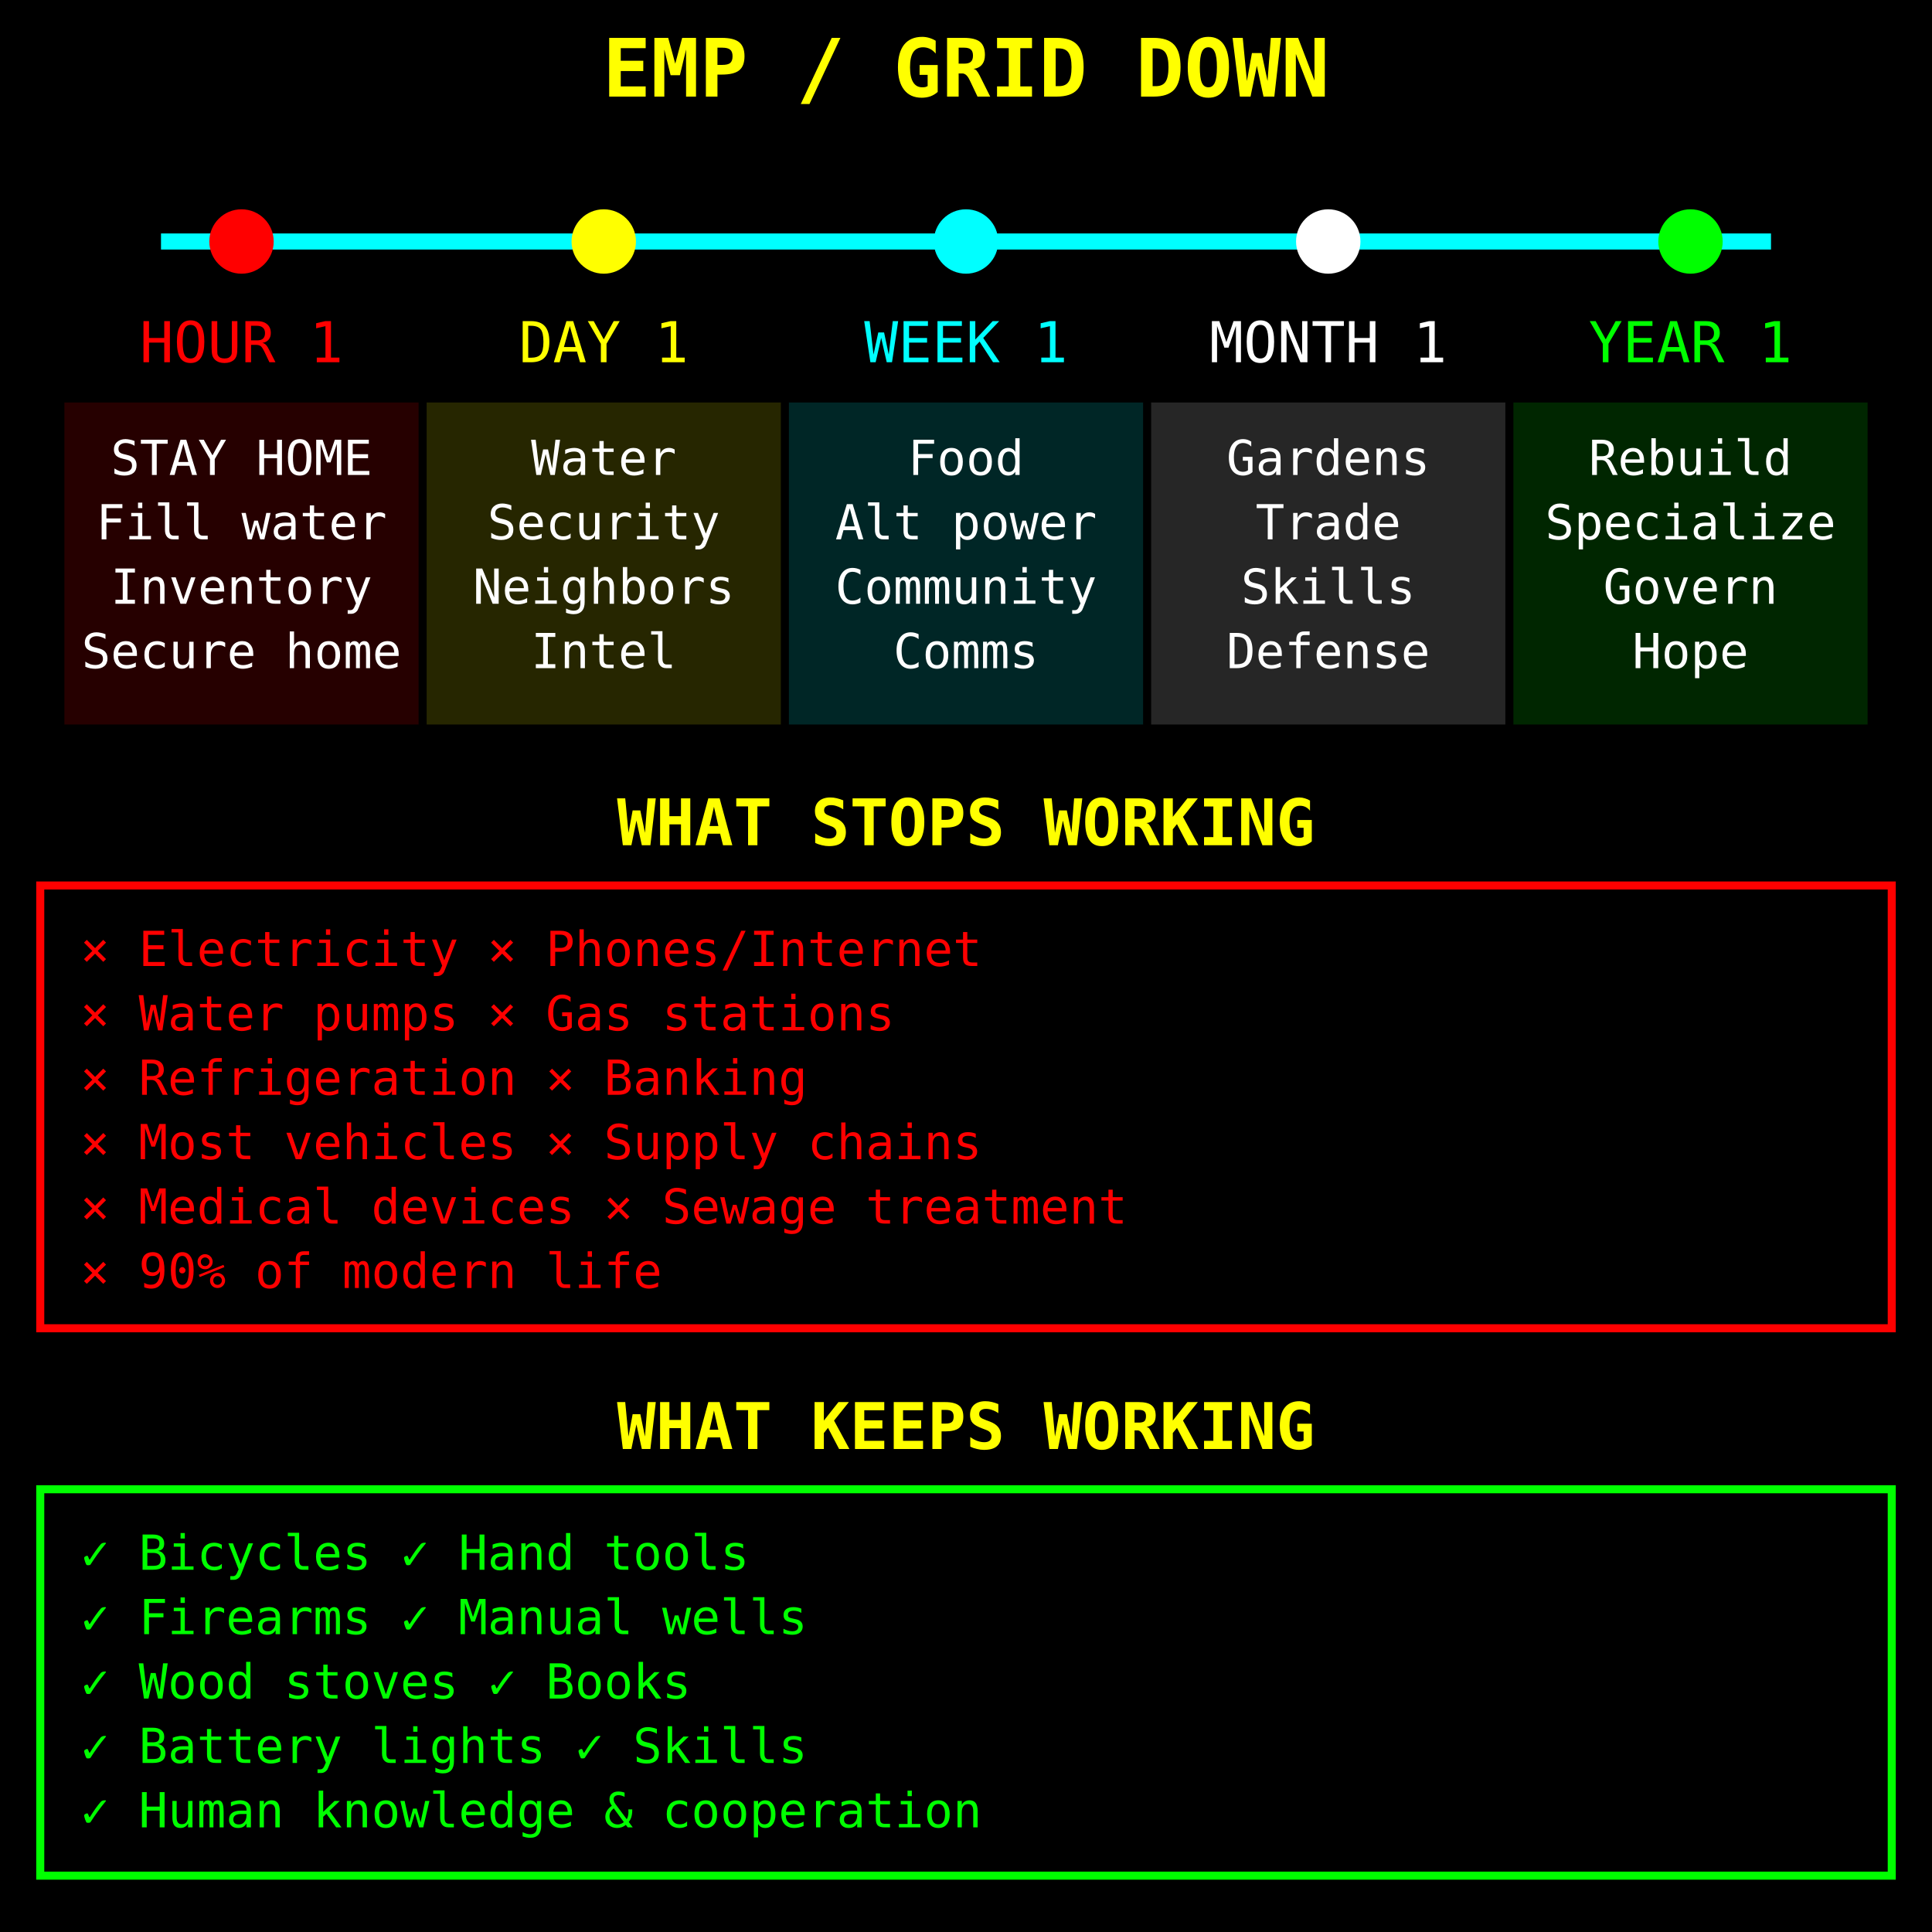
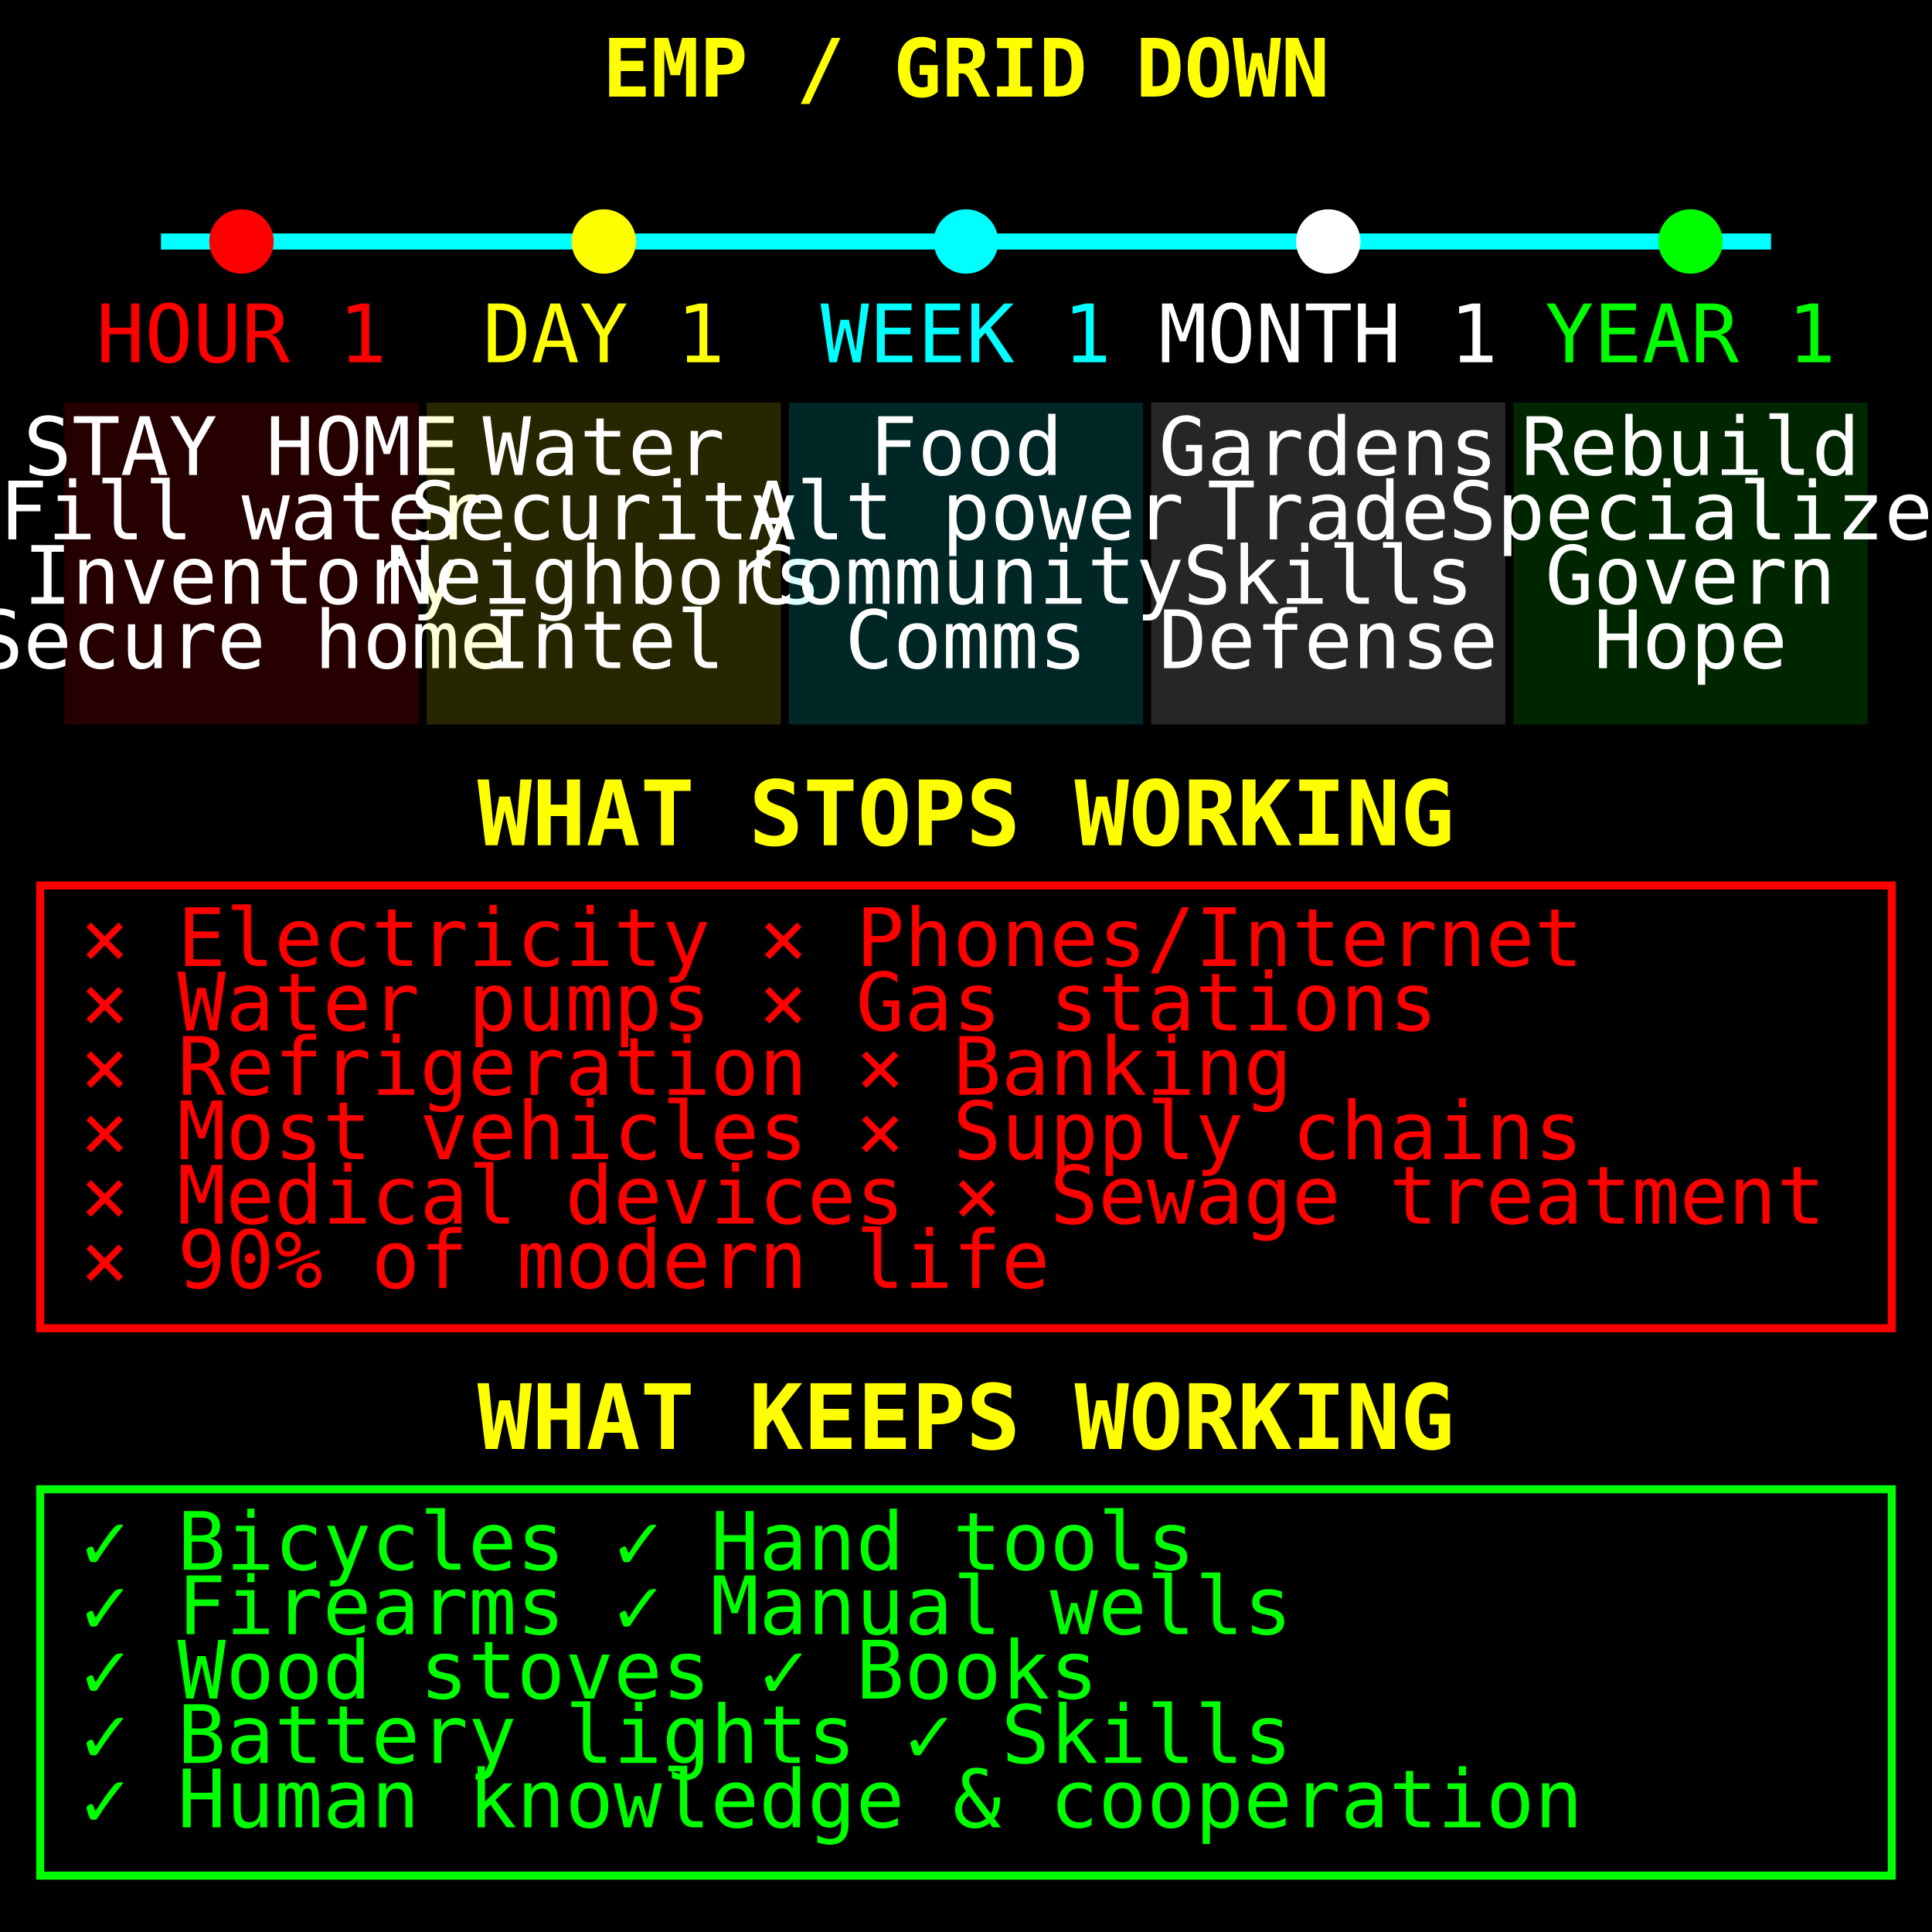
<svg xmlns="http://www.w3.org/2000/svg" width="240" height="240">
  <rect width="240" height="240" fill="black" />
  <text x="120" y="12" fill="#FFFF00" font-family="monospace" font-size="10" font-weight="bold" text-anchor="middle">EMP / GRID DOWN</text>
  <line x1="20" y1="30" x2="220" y2="30" stroke="#00FFFF" stroke-width="2" />
  <circle cx="30" cy="30" r="4" fill="#FF0000" />
-   <text x="30" y="45" fill="#FF0000" font-family="monospace" font-size="7" text-anchor="middle">HOUR 1</text>
+   <text x="30" y="45" fill="#FF0000" font-family="monospace" font-size="10.0" text-anchor="middle">HOUR 1</text>
  <rect x="8" y="50" width="44" height="40" fill="#FF0000" fill-opacity="0.15" />
-   <text x="30" y="59" fill="#FFFFFF" font-family="monospace" font-size="6" text-anchor="middle">STAY HOME</text>
-   <text x="30" y="67" fill="#FFFFFF" font-family="monospace" font-size="6" text-anchor="middle">Fill water</text>
-   <text x="30" y="75" fill="#FFFFFF" font-family="monospace" font-size="6" text-anchor="middle">Inventory</text>
-   <text x="30" y="83" fill="#FFFFFF" font-family="monospace" font-size="6" text-anchor="middle">Secure home</text>
+   <text x="30" y="59" fill="#FFFFFF" font-family="monospace" font-size="10.0" text-anchor="middle">STAY HOME</text>
+   <text x="30" y="67" fill="#FFFFFF" font-family="monospace" font-size="10.0" text-anchor="middle">Fill water</text>
+   <text x="30" y="75" fill="#FFFFFF" font-family="monospace" font-size="10.0" text-anchor="middle">Inventory</text>
+   <text x="30" y="83" fill="#FFFFFF" font-family="monospace" font-size="10.0" text-anchor="middle">Secure home</text>
  <circle cx="75" cy="30" r="4" fill="#FFFF00" />
-   <text x="75" y="45" fill="#FFFF00" font-family="monospace" font-size="7" text-anchor="middle">DAY 1</text>
+   <text x="75" y="45" fill="#FFFF00" font-family="monospace" font-size="10.0" text-anchor="middle">DAY 1</text>
  <rect x="53" y="50" width="44" height="40" fill="#FFFF00" fill-opacity="0.15" />
-   <text x="75" y="59" fill="#FFFFFF" font-family="monospace" font-size="6" text-anchor="middle">Water</text>
-   <text x="75" y="67" fill="#FFFFFF" font-family="monospace" font-size="6" text-anchor="middle">Security</text>
-   <text x="75" y="75" fill="#FFFFFF" font-family="monospace" font-size="6" text-anchor="middle">Neighbors</text>
-   <text x="75" y="83" fill="#FFFFFF" font-family="monospace" font-size="6" text-anchor="middle">Intel</text>
+   <text x="75" y="59" fill="#FFFFFF" font-family="monospace" font-size="10.0" text-anchor="middle">Water</text>
+   <text x="75" y="67" fill="#FFFFFF" font-family="monospace" font-size="10.0" text-anchor="middle">Security</text>
+   <text x="75" y="75" fill="#FFFFFF" font-family="monospace" font-size="10.0" text-anchor="middle">Neighbors</text>
+   <text x="75" y="83" fill="#FFFFFF" font-family="monospace" font-size="10.0" text-anchor="middle">Intel</text>
  <circle cx="120" cy="30" r="4" fill="#00FFFF" />
-   <text x="120" y="45" fill="#00FFFF" font-family="monospace" font-size="7" text-anchor="middle">WEEK 1</text>
+   <text x="120" y="45" fill="#00FFFF" font-family="monospace" font-size="10.0" text-anchor="middle">WEEK 1</text>
  <rect x="98" y="50" width="44" height="40" fill="#00FFFF" fill-opacity="0.15" />
-   <text x="120" y="59" fill="#FFFFFF" font-family="monospace" font-size="6" text-anchor="middle">Food</text>
-   <text x="120" y="67" fill="#FFFFFF" font-family="monospace" font-size="6" text-anchor="middle">Alt power</text>
-   <text x="120" y="75" fill="#FFFFFF" font-family="monospace" font-size="6" text-anchor="middle">Community</text>
-   <text x="120" y="83" fill="#FFFFFF" font-family="monospace" font-size="6" text-anchor="middle">Comms</text>
+   <text x="120" y="59" fill="#FFFFFF" font-family="monospace" font-size="10.0" text-anchor="middle">Food</text>
+   <text x="120" y="67" fill="#FFFFFF" font-family="monospace" font-size="10.0" text-anchor="middle">Alt power</text>
+   <text x="120" y="75" fill="#FFFFFF" font-family="monospace" font-size="10.0" text-anchor="middle">Community</text>
+   <text x="120" y="83" fill="#FFFFFF" font-family="monospace" font-size="10.0" text-anchor="middle">Comms</text>
  <circle cx="165" cy="30" r="4" fill="#FFFFFF" />
-   <text x="165" y="45" fill="#FFFFFF" font-family="monospace" font-size="7" text-anchor="middle">MONTH 1</text>
+   <text x="165" y="45" fill="#FFFFFF" font-family="monospace" font-size="10.0" text-anchor="middle">MONTH 1</text>
  <rect x="143" y="50" width="44" height="40" fill="#FFFFFF" fill-opacity="0.15" />
-   <text x="165" y="59" fill="#FFFFFF" font-family="monospace" font-size="6" text-anchor="middle">Gardens</text>
-   <text x="165" y="67" fill="#FFFFFF" font-family="monospace" font-size="6" text-anchor="middle">Trade</text>
-   <text x="165" y="75" fill="#FFFFFF" font-family="monospace" font-size="6" text-anchor="middle">Skills</text>
-   <text x="165" y="83" fill="#FFFFFF" font-family="monospace" font-size="6" text-anchor="middle">Defense</text>
+   <text x="165" y="59" fill="#FFFFFF" font-family="monospace" font-size="10.0" text-anchor="middle">Gardens</text>
+   <text x="165" y="67" fill="#FFFFFF" font-family="monospace" font-size="10.0" text-anchor="middle">Trade</text>
+   <text x="165" y="75" fill="#FFFFFF" font-family="monospace" font-size="10.0" text-anchor="middle">Skills</text>
+   <text x="165" y="83" fill="#FFFFFF" font-family="monospace" font-size="10.0" text-anchor="middle">Defense</text>
  <circle cx="210" cy="30" r="4" fill="#00FF00" />
-   <text x="210" y="45" fill="#00FF00" font-family="monospace" font-size="7" text-anchor="middle">YEAR 1</text>
+   <text x="210" y="45" fill="#00FF00" font-family="monospace" font-size="10.0" text-anchor="middle">YEAR 1</text>
  <rect x="188" y="50" width="44" height="40" fill="#00FF00" fill-opacity="0.15" />
-   <text x="210" y="59" fill="#FFFFFF" font-family="monospace" font-size="6" text-anchor="middle">Rebuild</text>
-   <text x="210" y="67" fill="#FFFFFF" font-family="monospace" font-size="6" text-anchor="middle">Specialize</text>
-   <text x="210" y="75" fill="#FFFFFF" font-family="monospace" font-size="6" text-anchor="middle">Govern</text>
-   <text x="210" y="83" fill="#FFFFFF" font-family="monospace" font-size="6" text-anchor="middle">Hope</text>
-   <text x="120" y="105" fill="#FFFF00" font-family="monospace" font-size="8" font-weight="bold" text-anchor="middle">WHAT STOPS WORKING</text>
+   <text x="210" y="59" fill="#FFFFFF" font-family="monospace" font-size="10.0" text-anchor="middle">Rebuild</text>
+   <text x="210" y="67" fill="#FFFFFF" font-family="monospace" font-size="10.0" text-anchor="middle">Specialize</text>
+   <text x="210" y="75" fill="#FFFFFF" font-family="monospace" font-size="10.0" text-anchor="middle">Govern</text>
+   <text x="210" y="83" fill="#FFFFFF" font-family="monospace" font-size="10.0" text-anchor="middle">Hope</text>
+   <text x="120" y="105" fill="#FFFF00" font-family="monospace" font-size="11.2" font-weight="bold" text-anchor="middle">WHAT STOPS WORKING</text>
  <rect x="5" y="110" width="230" height="55" fill="none" stroke="#FF0000" stroke-width="1" />
-   <text x="10" y="120" fill="#FF0000" font-family="monospace" font-size="6">× Electricity   × Phones/Internet</text>
-   <text x="10" y="128" fill="#FF0000" font-family="monospace" font-size="6">× Water pumps   × Gas stations</text>
-   <text x="10" y="136" fill="#FF0000" font-family="monospace" font-size="6">× Refrigeration × Banking</text>
-   <text x="10" y="144" fill="#FF0000" font-family="monospace" font-size="6">× Most vehicles × Supply chains</text>
-   <text x="10" y="152" fill="#FF0000" font-family="monospace" font-size="6">× Medical devices × Sewage treatment</text>
-   <text x="10" y="160" fill="#FF0000" font-family="monospace" font-size="6">× 90% of modern life</text>
-   <text x="120" y="180" fill="#FFFF00" font-family="monospace" font-size="8" font-weight="bold" text-anchor="middle">WHAT KEEPS WORKING</text>
+   <text x="10" y="120" fill="#FF0000" font-family="monospace" font-size="10.0">× Electricity   × Phones/Internet</text>
+   <text x="10" y="128" fill="#FF0000" font-family="monospace" font-size="10.0">× Water pumps   × Gas stations</text>
+   <text x="10" y="136" fill="#FF0000" font-family="monospace" font-size="10.0">× Refrigeration × Banking</text>
+   <text x="10" y="144" fill="#FF0000" font-family="monospace" font-size="10.0">× Most vehicles × Supply chains</text>
+   <text x="10" y="152" fill="#FF0000" font-family="monospace" font-size="10.0">× Medical devices × Sewage treatment</text>
+   <text x="10" y="160" fill="#FF0000" font-family="monospace" font-size="10.0">× 90% of modern life</text>
+   <text x="120" y="180" fill="#FFFF00" font-family="monospace" font-size="11.2" font-weight="bold" text-anchor="middle">WHAT KEEPS WORKING</text>
  <rect x="5" y="185" width="230" height="48" fill="none" stroke="#00FF00" stroke-width="1" />
-   <text x="10" y="195" fill="#00FF00" font-family="monospace" font-size="6">✓ Bicycles      ✓ Hand tools</text>
-   <text x="10" y="203" fill="#00FF00" font-family="monospace" font-size="6">✓ Firearms      ✓ Manual wells</text>
-   <text x="10" y="211" fill="#00FF00" font-family="monospace" font-size="6">✓ Wood stoves   ✓ Books</text>
-   <text x="10" y="219" fill="#00FF00" font-family="monospace" font-size="6">✓ Battery lights ✓ Skills</text>
-   <text x="10" y="227" fill="#00FF00" font-family="monospace" font-size="6">✓ Human knowledge &amp; cooperation</text>
+   <text x="10" y="195" fill="#00FF00" font-family="monospace" font-size="10.0">✓ Bicycles      ✓ Hand tools</text>
+   <text x="10" y="203" fill="#00FF00" font-family="monospace" font-size="10.0">✓ Firearms      ✓ Manual wells</text>
+   <text x="10" y="211" fill="#00FF00" font-family="monospace" font-size="10.0">✓ Wood stoves   ✓ Books</text>
+   <text x="10" y="219" fill="#00FF00" font-family="monospace" font-size="10.0">✓ Battery lights ✓ Skills</text>
+   <text x="10" y="227" fill="#00FF00" font-family="monospace" font-size="10.0">✓ Human knowledge &amp; cooperation</text>
</svg>
